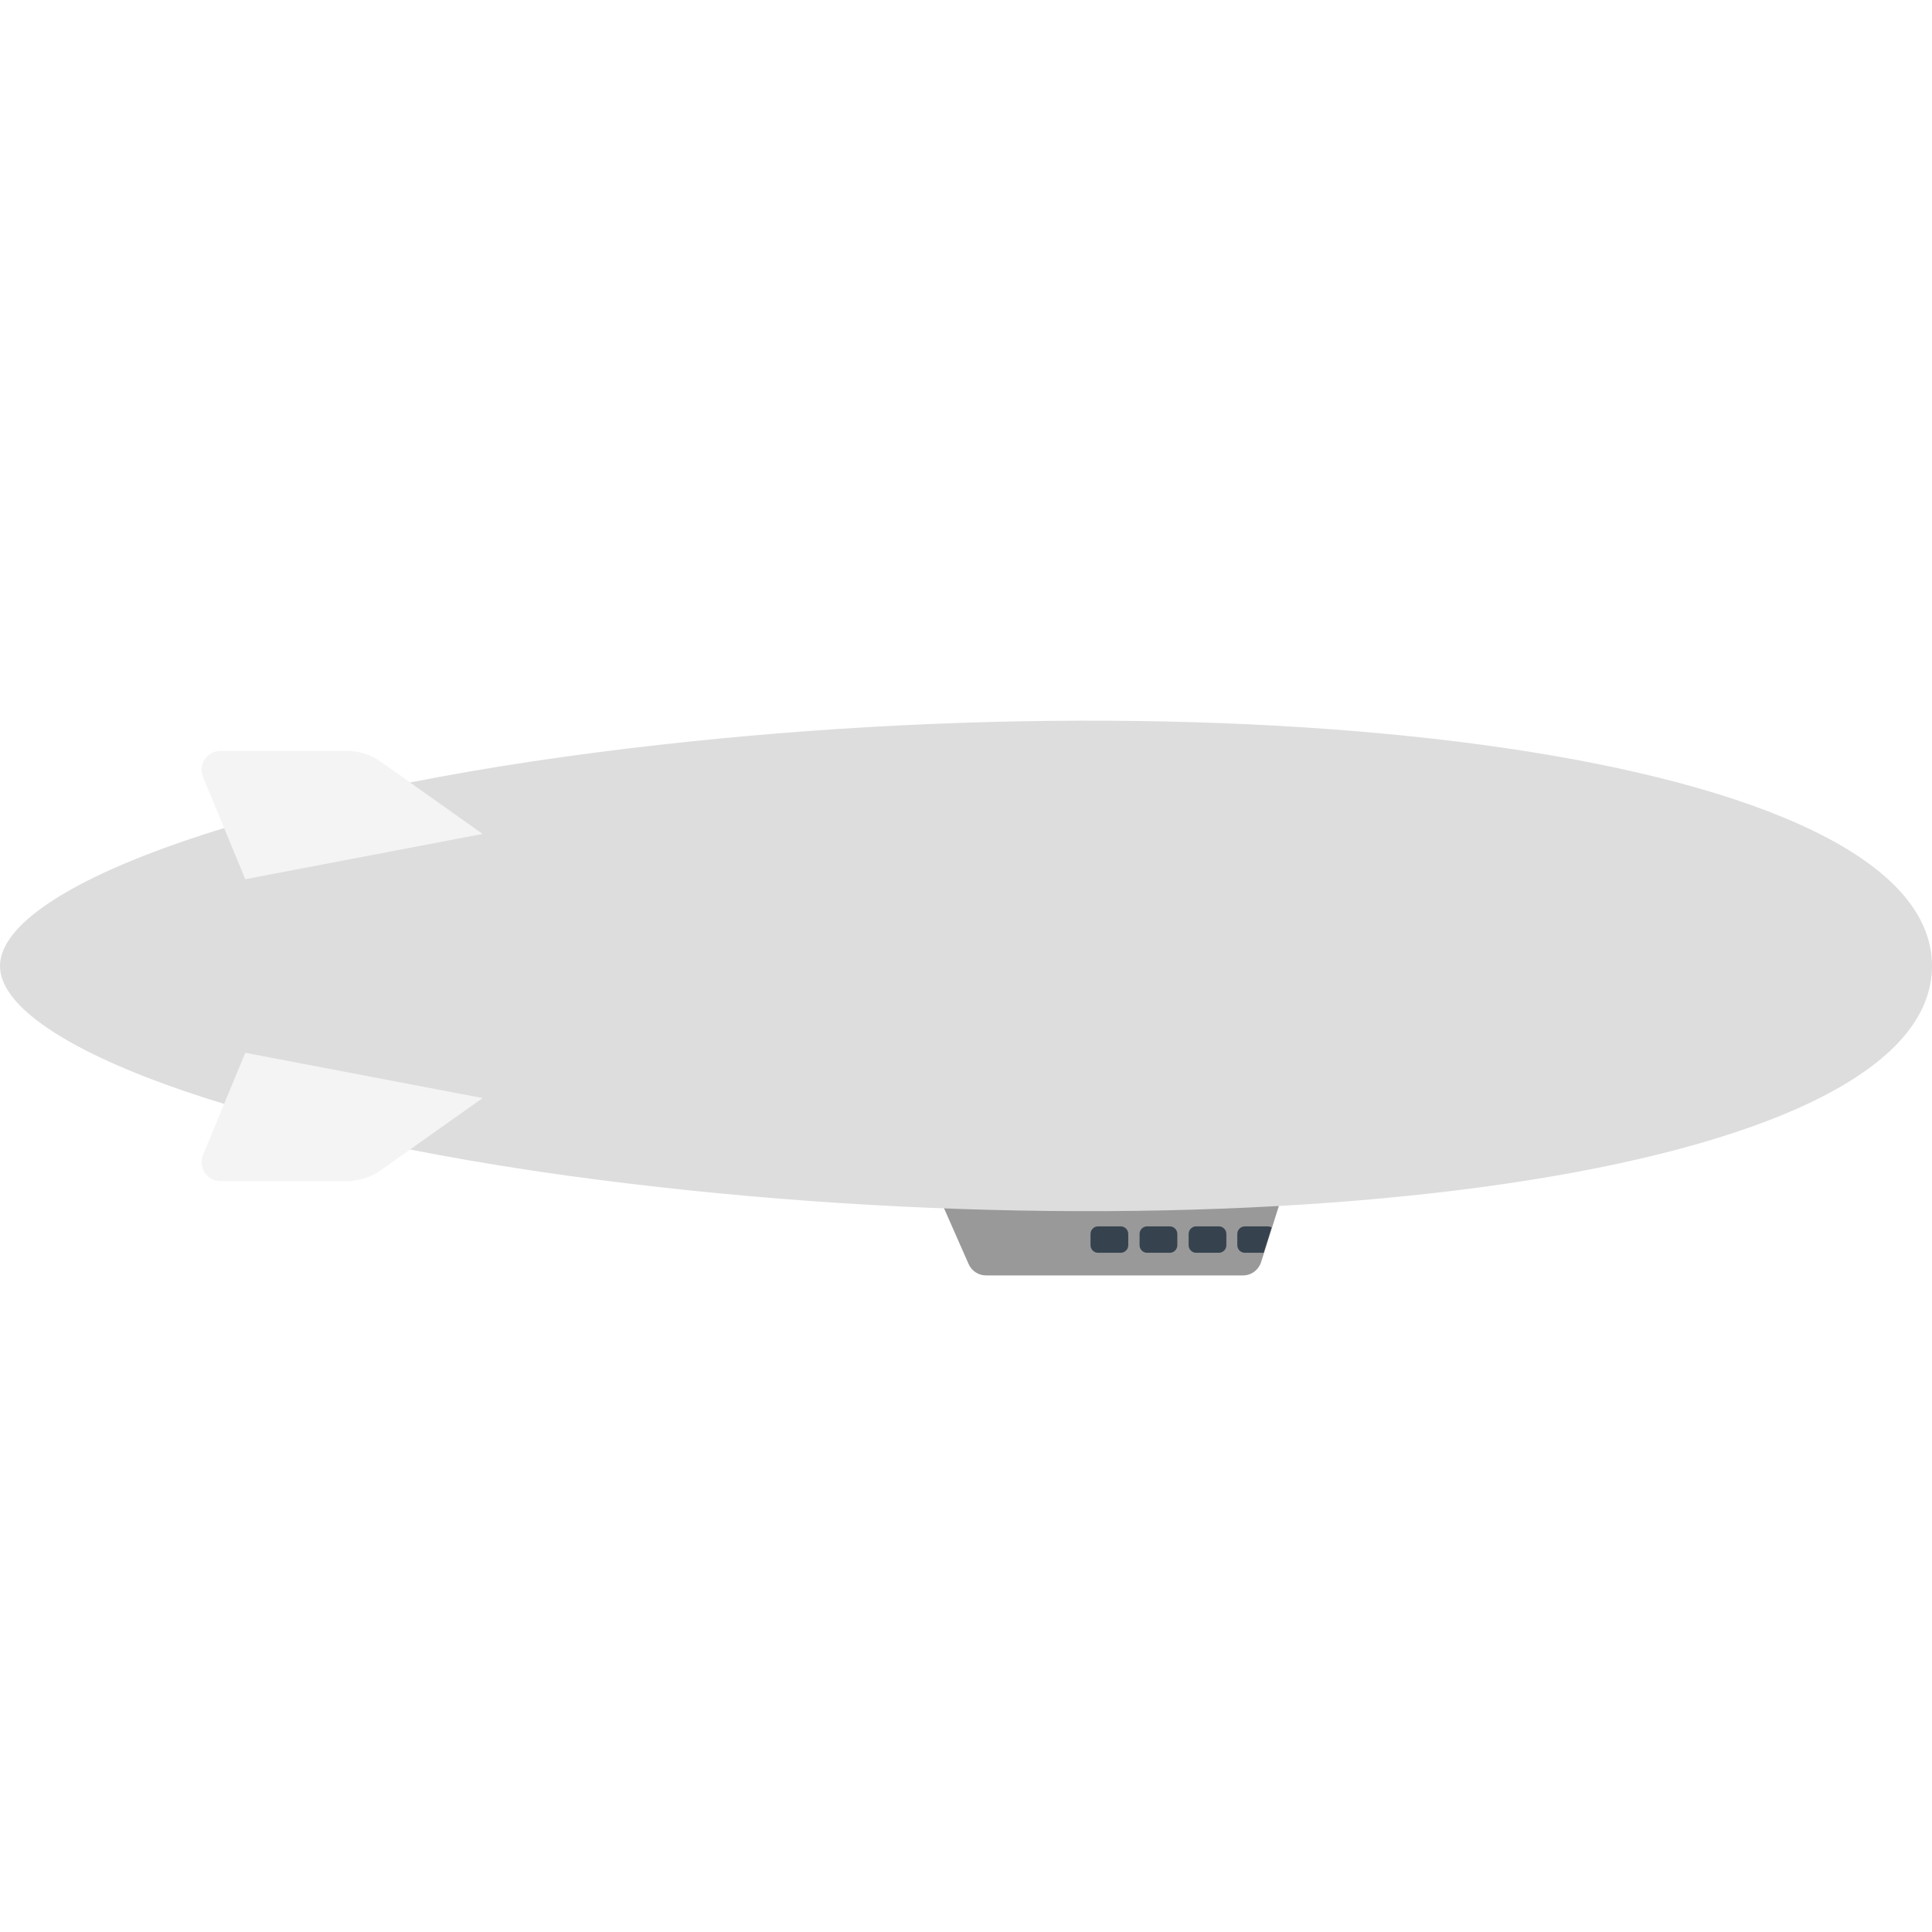
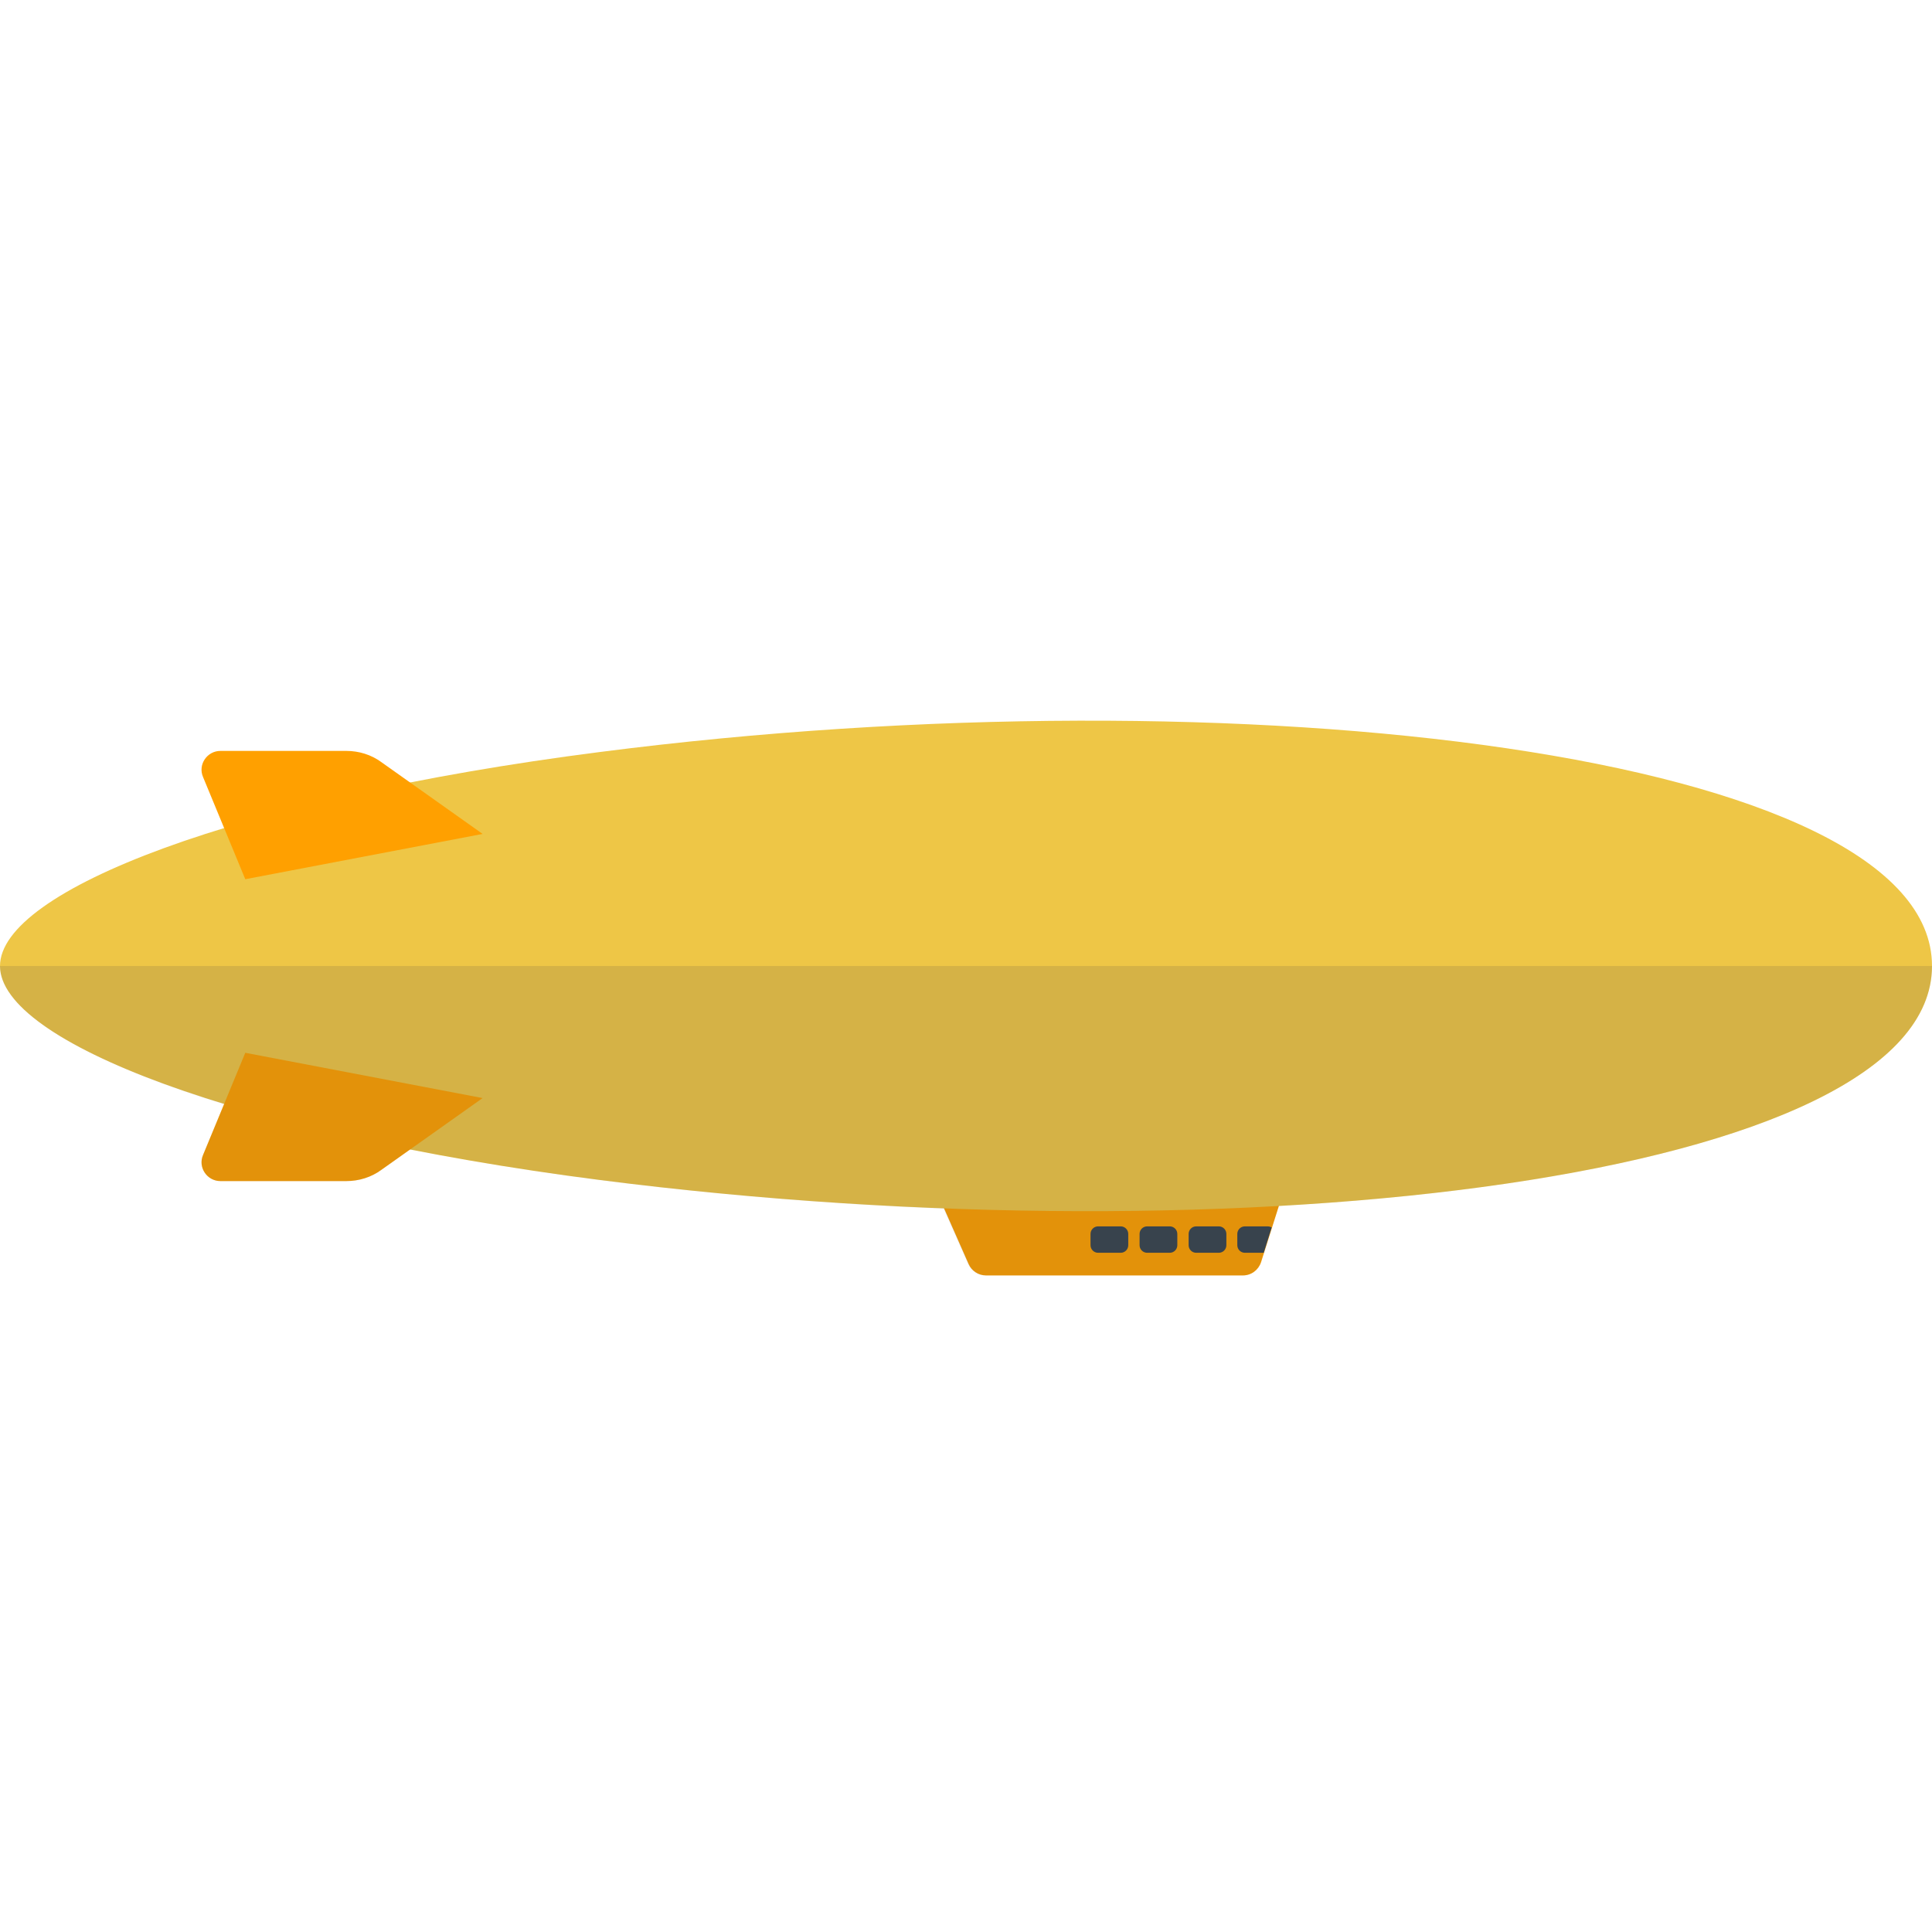
<svg xmlns="http://www.w3.org/2000/svg" version="1.1" x="0" y="0" viewBox="0 0 512 512" xml:space="preserve">
-   <path d="M247 313l9.7 22c.8 1.8 2.6 3 4.6 3h68.1c2.2 0 4.1-1.4 4.8-3.5L341 313h-94z" fill="#999" />
-   <path d="M0 256c0 20 62.9 44.4 158.9 56.7 170 21.8 353.1-.3 353.1-56.7s-183.1-78.6-353.1-56.7C62.9 211.6 0 236 0 256z" fill="#ddd" />
-   <path d="M65 279l-11.2 27.1c-1.4 3.3 1.1 6.9 4.6 6.9h33.4c3.3 0 6.6-1 9.3-3l26.8-19L65 279zm0-46l-11.2-27.1c-1.4-3.3 1.1-6.9 4.6-6.9h33.4c3.3 0 6.6 1 9.3 3l26.8 19L65 233z" fill="#f4f4f4" />
+   <style type="text/css">.st0{fill:#ffa000}</style>
+   <path class="st0" d="M247 313l9.7 22c.8 1.8 2.6 3 4.6 3h68.1c2.2 0 4.1-1.4 4.8-3.5L341 313h-94z" />
+   <path d="M0 256c0 20 62.9 44.4 158.9 56.7 170 21.8 353.1-.3 353.1-56.7s-183.1-78.6-353.1-56.7C62.9 211.6 0 236 0 256z" fill="#eec646" />
+   <path class="st0" d="M65 279l-11.2 27.1c-1.4 3.3 1.1 6.9 4.6 6.9h33.4c3.3 0 6.6-1 9.3-3l26.8-19L65 279zm0-46l-11.2-27.1c-1.4-3.3 1.1-6.9 4.6-6.9h33.4c3.3 0 6.6 1 9.3 3l26.8 19L65 233z" />
  <path d="M297 332h-6c-1.1 0-2-.9-2-2v-3c0-1.1.9-2 2-2h6c1.1 0 2 .9 2 2v3c0 1.1-.9 2-2 2zm13 0h-6c-1.1 0-2-.9-2-2v-3c0-1.1.9-2 2-2h6c1.1 0 2 .9 2 2v3c0 1.1-.9 2-2 2zm13 0h-6c-1.1 0-2-.9-2-2v-3c0-1.1.9-2 2-2h6c1.1 0 2 .9 2 2v3c0 1.1-.9 2-2 2zm11.9 0l2.1-6.7c-.3-.2-.7-.3-1.1-.3h-6c-1.1 0-2 .9-2 2v3c0 1.1.9 2 2 2h5z" fill="#36434f" />
+   <path d="M59.4 292.6l-5.6 13.5c-1.4 3.3 1.1 6.9 4.6 6.9h33.4c3.3 0 6.6-1 9.3-3l7.6-5.4c15.4 3 32.2 5.8 50.1 8.1 30.4 3.9 61.2 6.4 91.3 7.6l6.5 14.7c.8 1.8 2.6 3 4.6 3h68.1c2.2 0 4.1-1.4 4.8-3.5l4.8-14.9C437.2 314.1 512 292 512 256H0c0 11.8 21.8 25.1 59.4 36.6z" opacity=".15" fill="#444" />
</svg>
